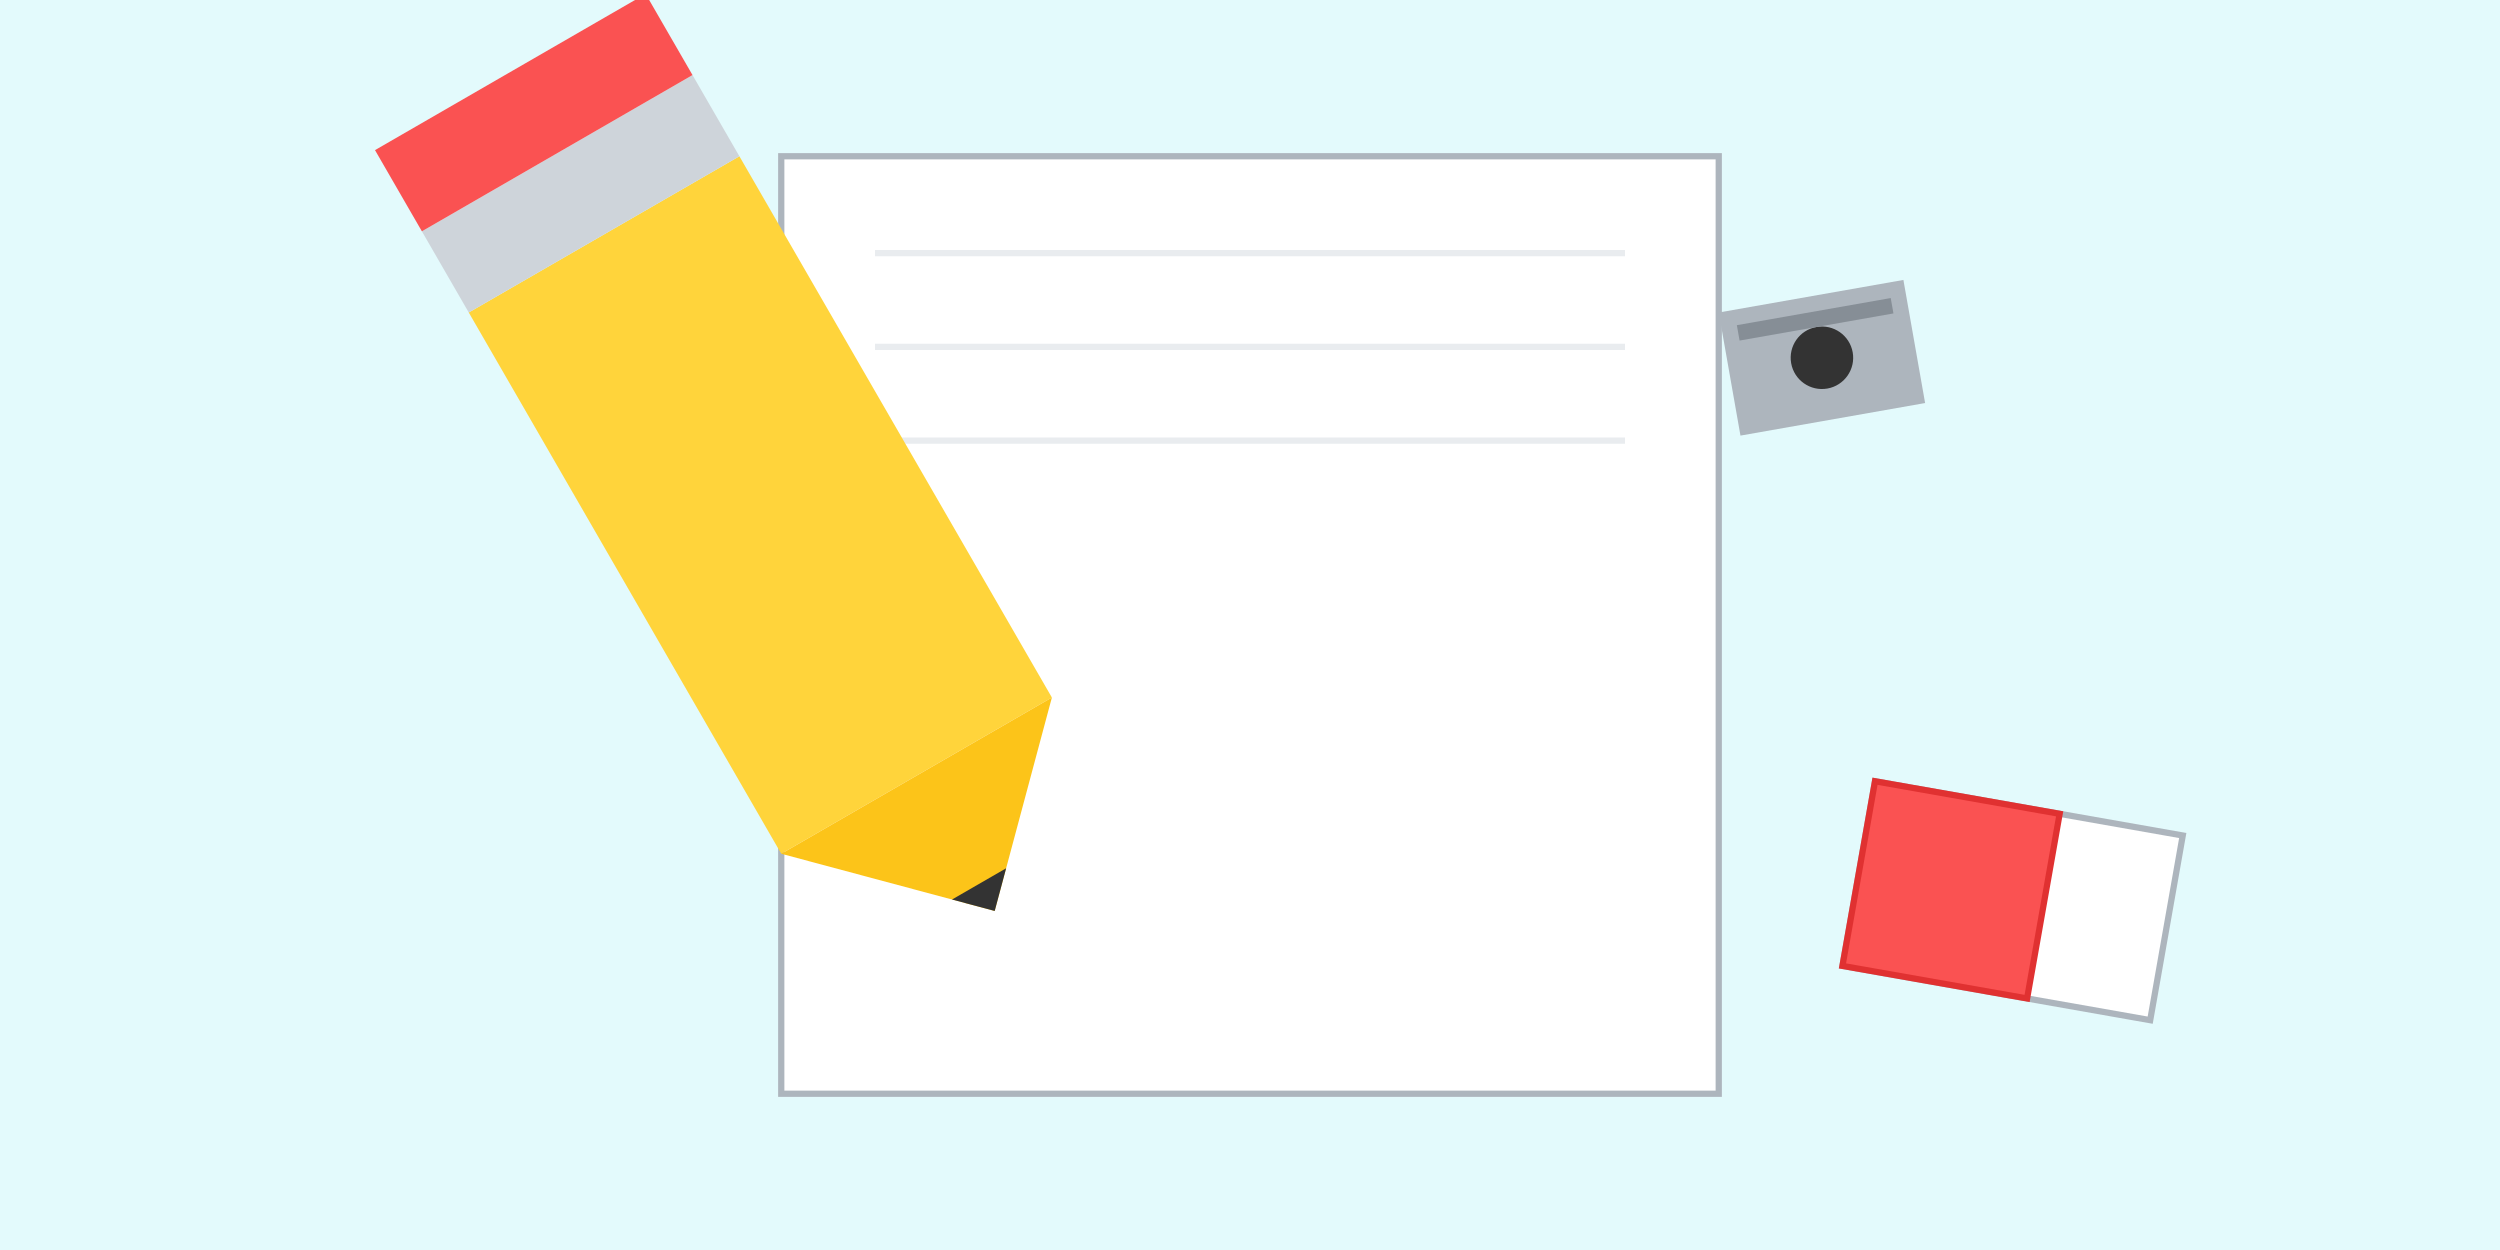
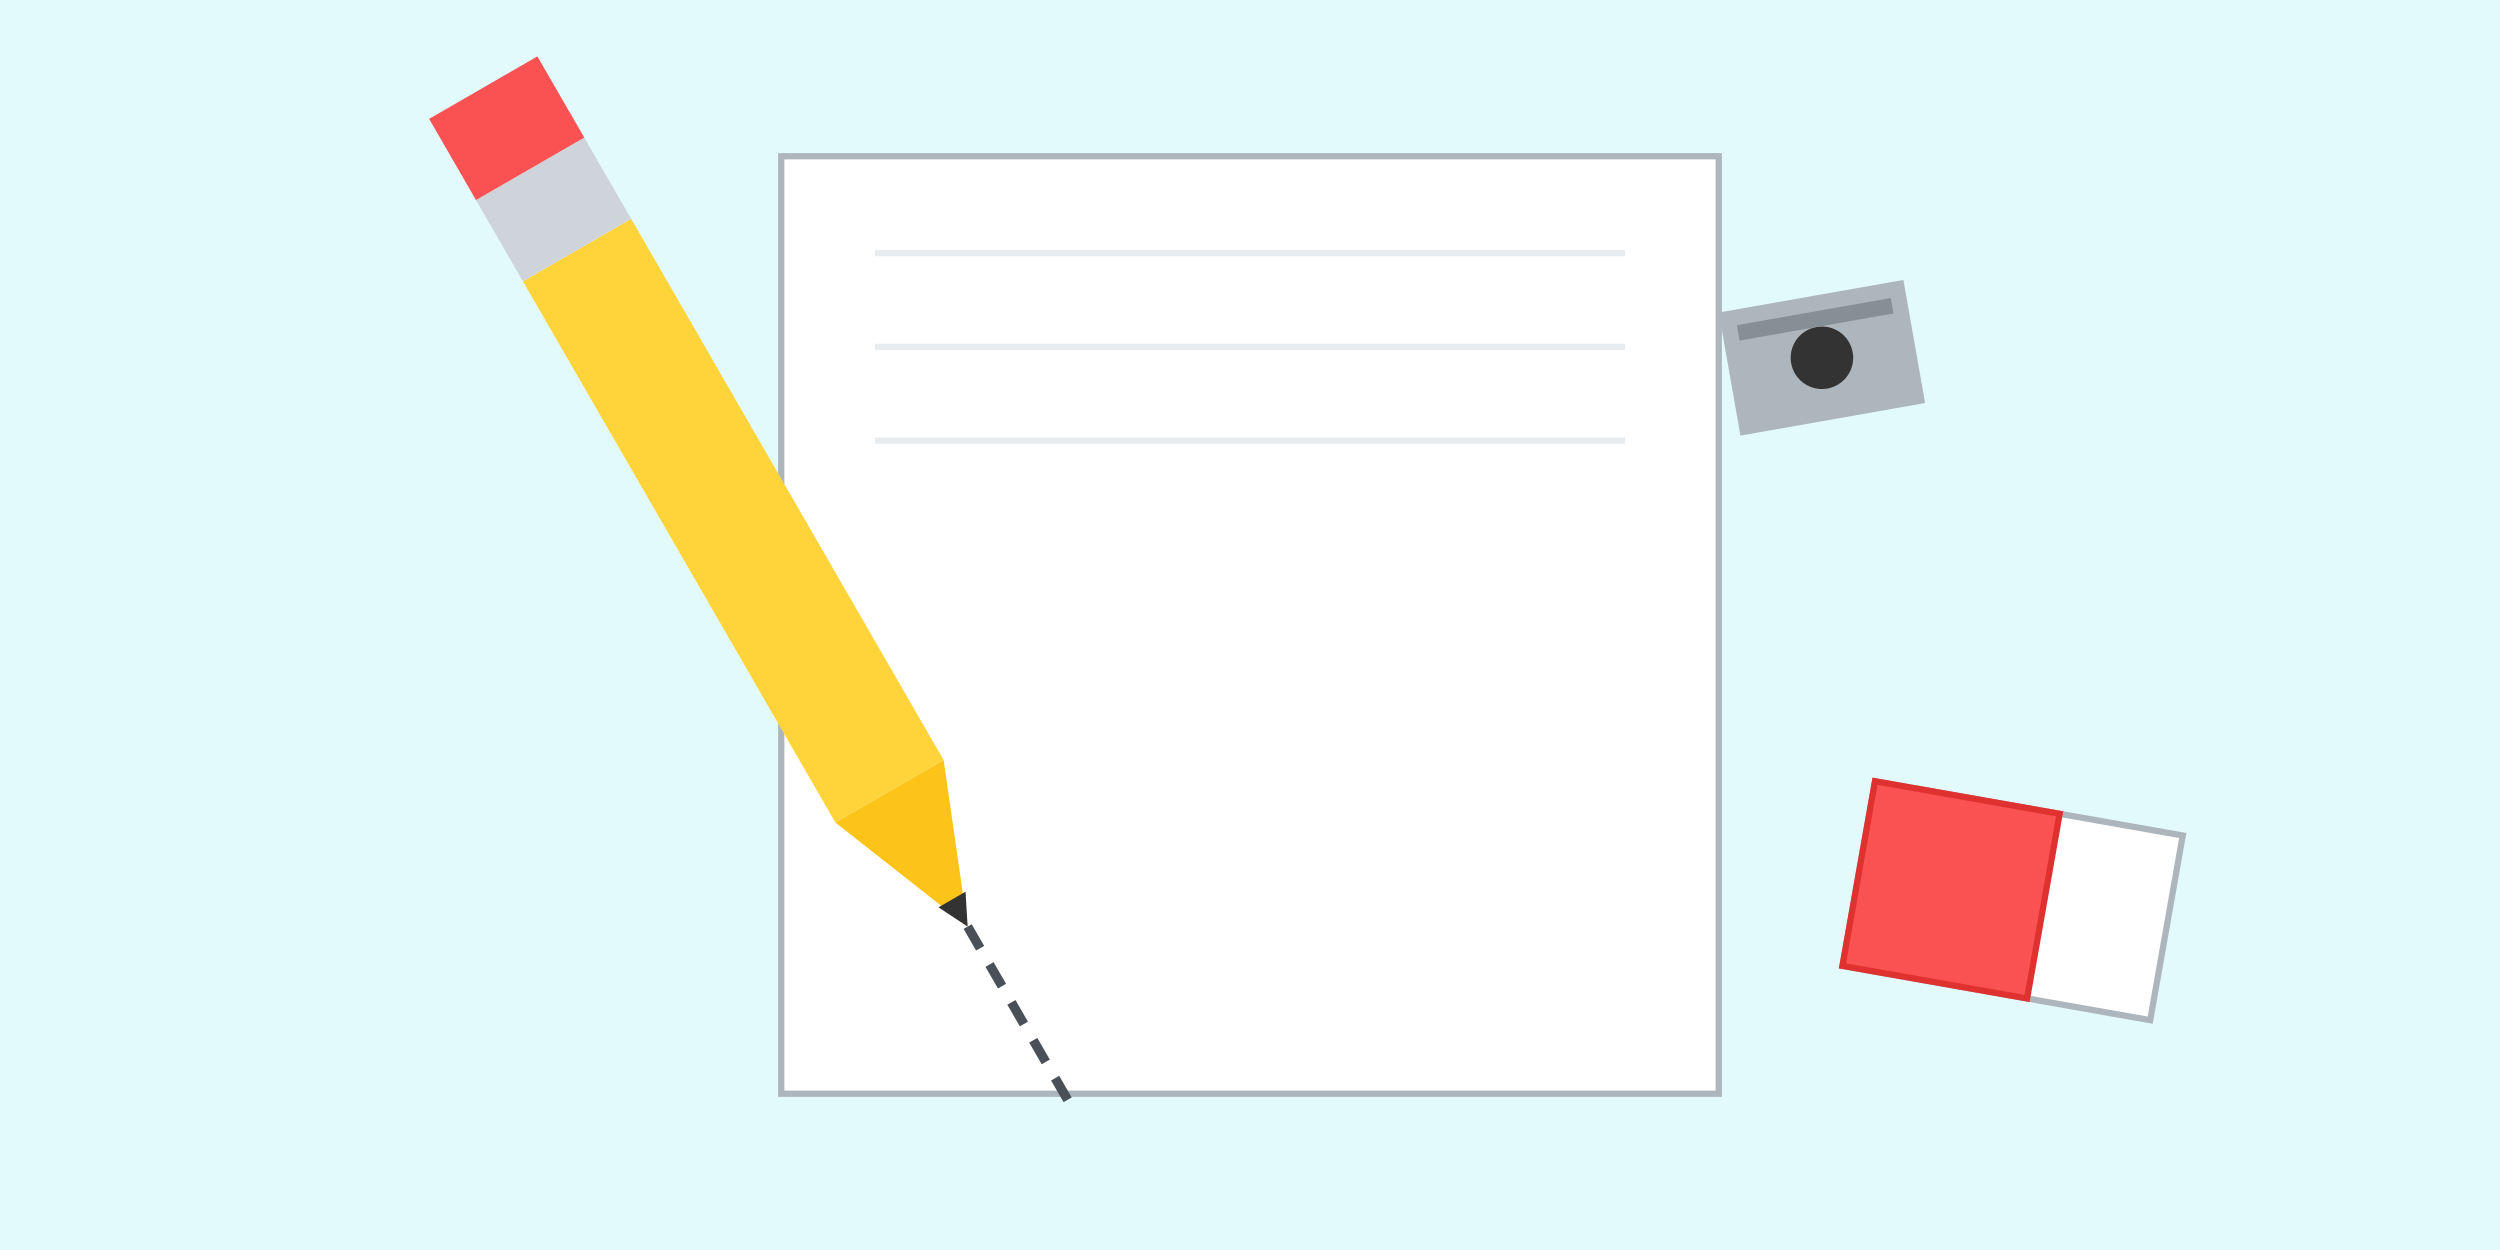
<svg xmlns="http://www.w3.org/2000/svg" viewBox="0 0 800 400">
  <rect width="800" height="400" fill="#e3fafc" />
  <rect x="250" y="50" width="300" height="300" fill="#fff" stroke="#adb5bd" stroke-width="2" />
  <rect x="280" y="80" width="240" height="2" fill="#e9ecef" />
  <rect x="280" y="110" width="240" height="2" fill="#e9ecef" />
  <rect x="280" y="140" width="240" height="2" fill="#e9ecef" />
  <g transform="translate(150, 100) rotate(-30)">
-     <path d="M0,0 L100,0 L100,200 L0,200 Z" fill="#ffd43b" />
-     <path d="M0,200 L50,250 L100,200 Z" fill="#fcc419" />
-     <path d="M40,240 L50,250 L60,240 Z" fill="#333" />
-     <rect x="0" y="-30" width="100" height="30" fill="#ced4da" />
-     <path d="M0,-30 L0,-60 L100,-60 L100,-30 Z" fill="#fa5252" />
+     <path d="M20,0 L60,0 L60,200 L20,200 Z" fill="#ffd43b" />
+     <path d="M20,200 L40,250 L60,200 Z" fill="#fcc419" />
+     <path d="M35,240 L40,250 L45,240 Z" fill="#333" />
+     <rect x="20" y="-30" width="40" height="30" fill="#ced4da" />
+     <path d="M20,-30 L20,-60 L60,-60 L60,-30 Z" fill="#fa5252" />
+     <line x1="40" y1="250" x2="40" y2="320" stroke="#495057" stroke-width="3" stroke-dasharray="8,6" />
  </g>
  <g transform="translate(600, 250) rotate(10)">
    <rect x="0" y="0" width="100" height="60" fill="#fff" stroke="#adb5bd" stroke-width="2" />
    <rect x="0" y="0" width="60" height="60" fill="#fa5252" stroke="#e03131" stroke-width="2" />
  </g>
  <g transform="translate(550, 100) rotate(-10)">
    <rect x="0" y="0" width="60" height="40" fill="#adb5bd" />
    <circle cx="30" cy="20" r="10" fill="#333" />
    <rect x="5" y="5" width="50" height="5" fill="#868e96" />
  </g>
</svg>
